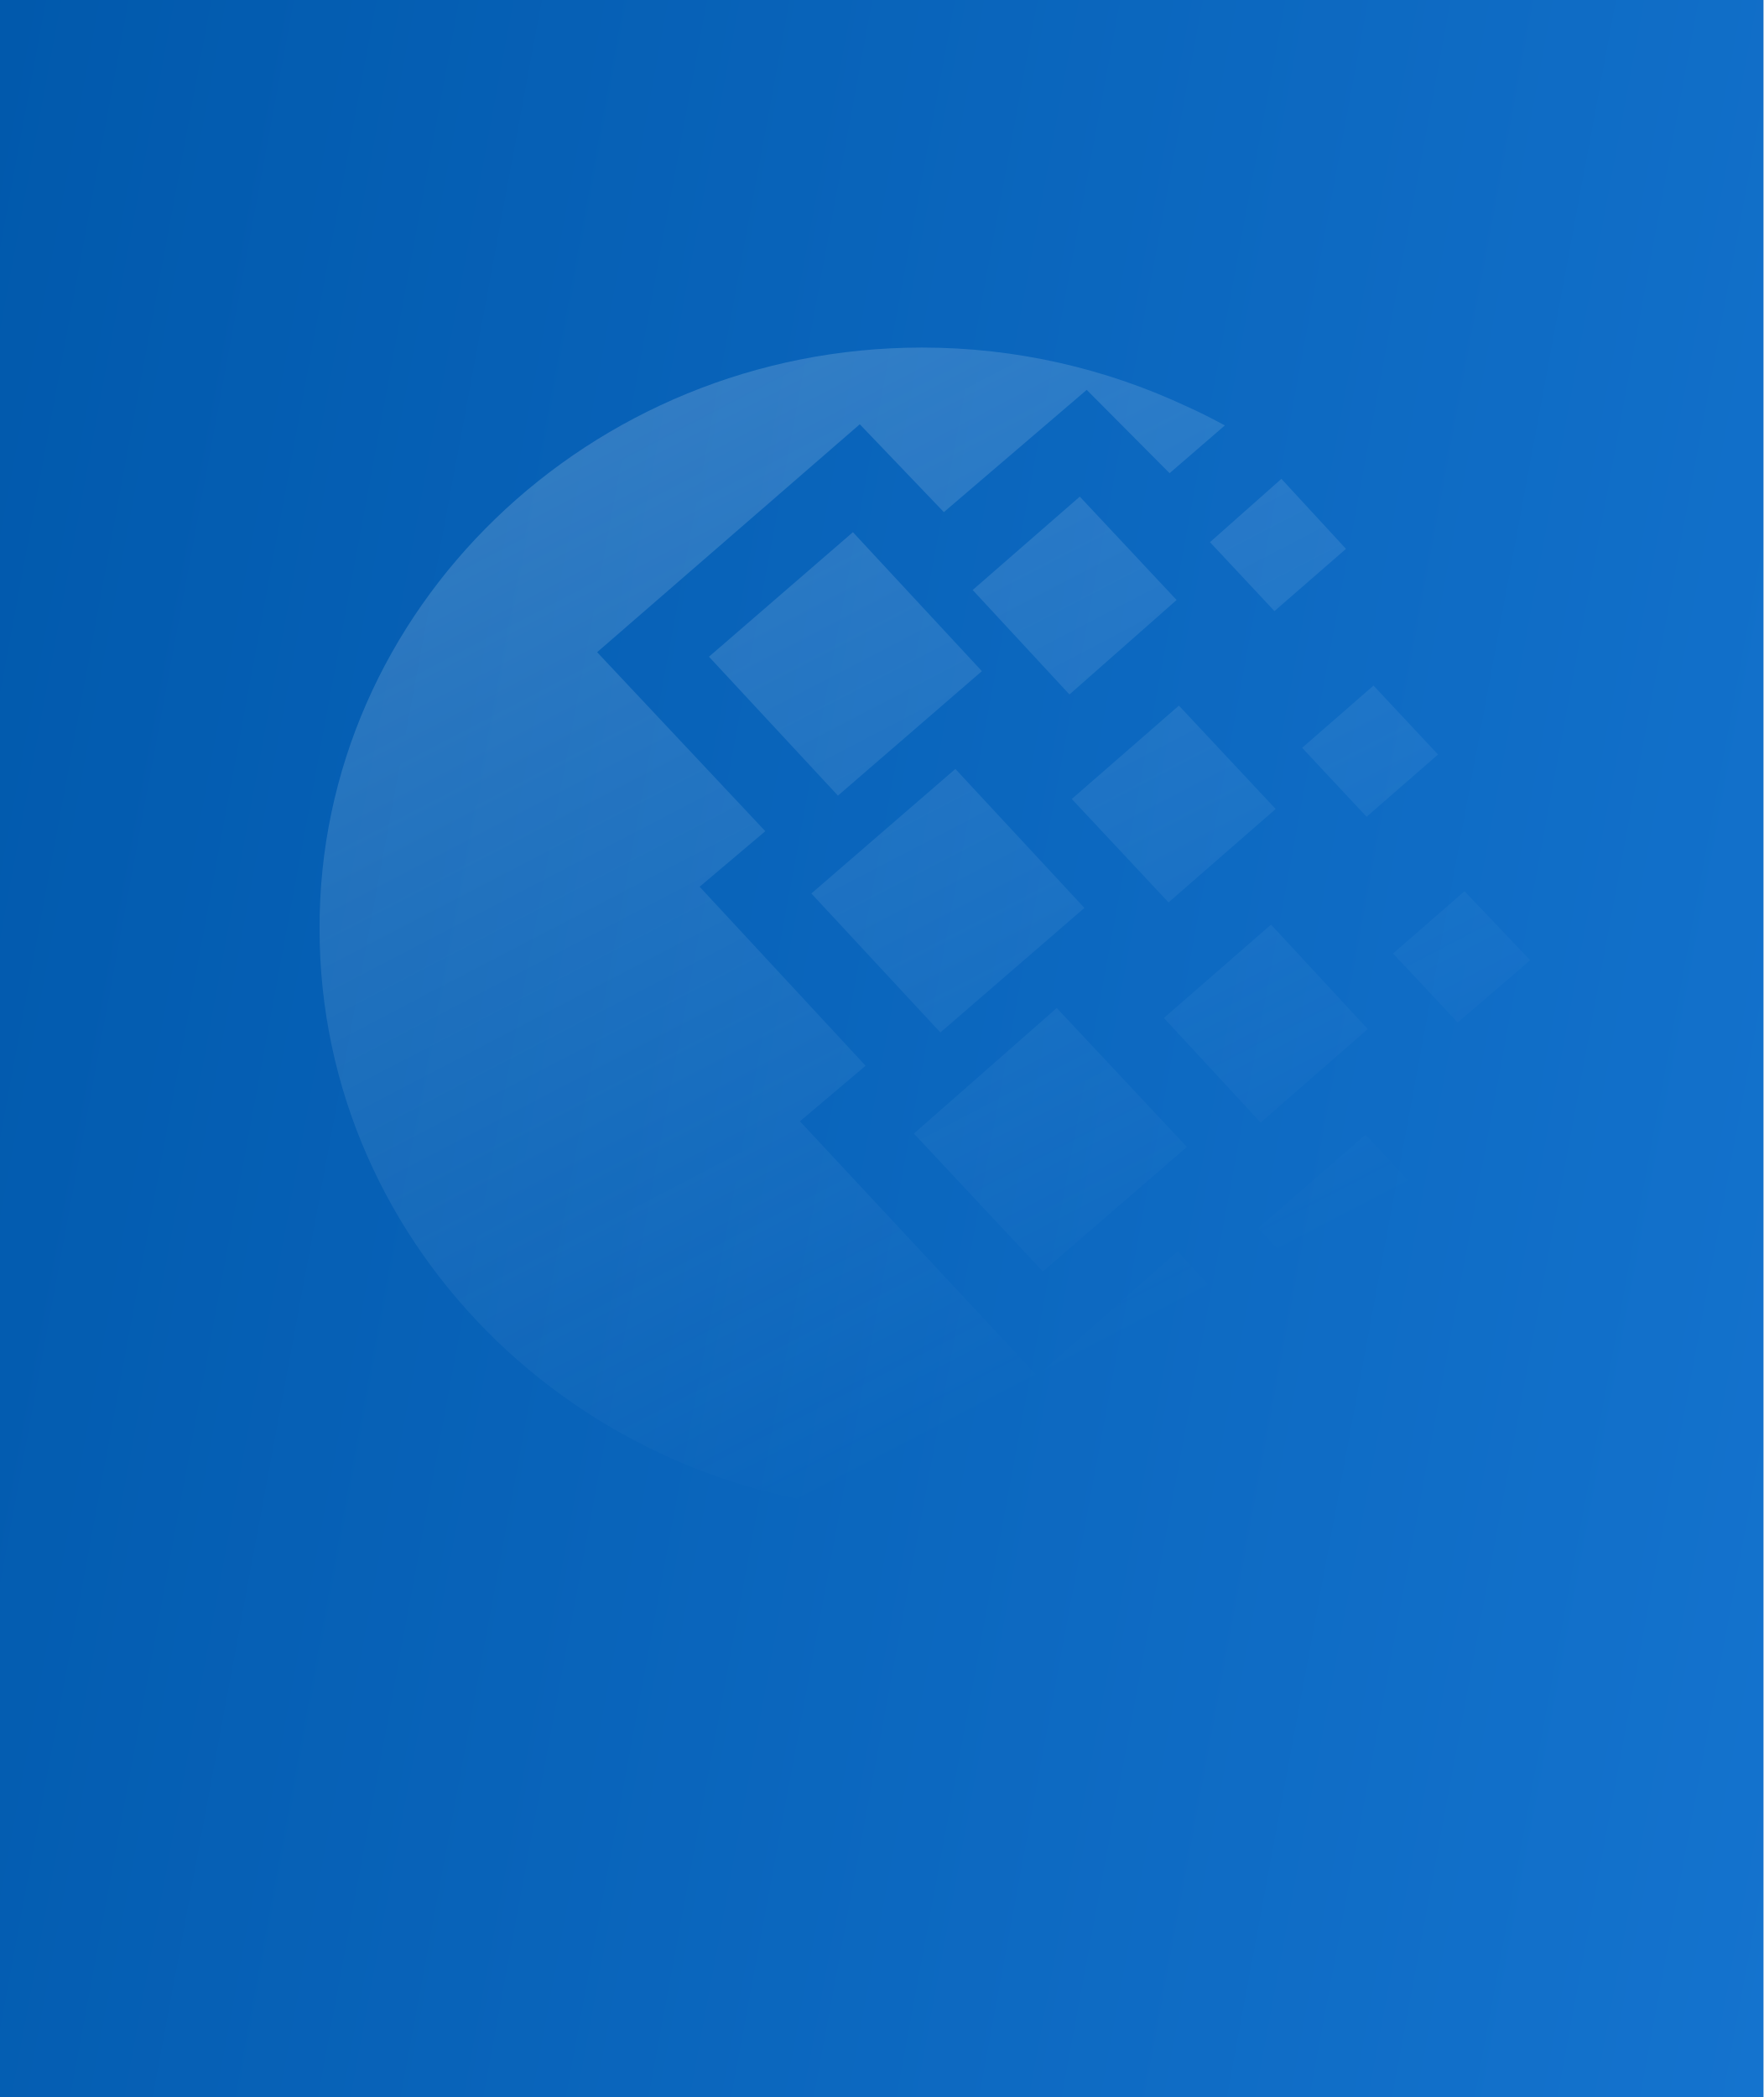
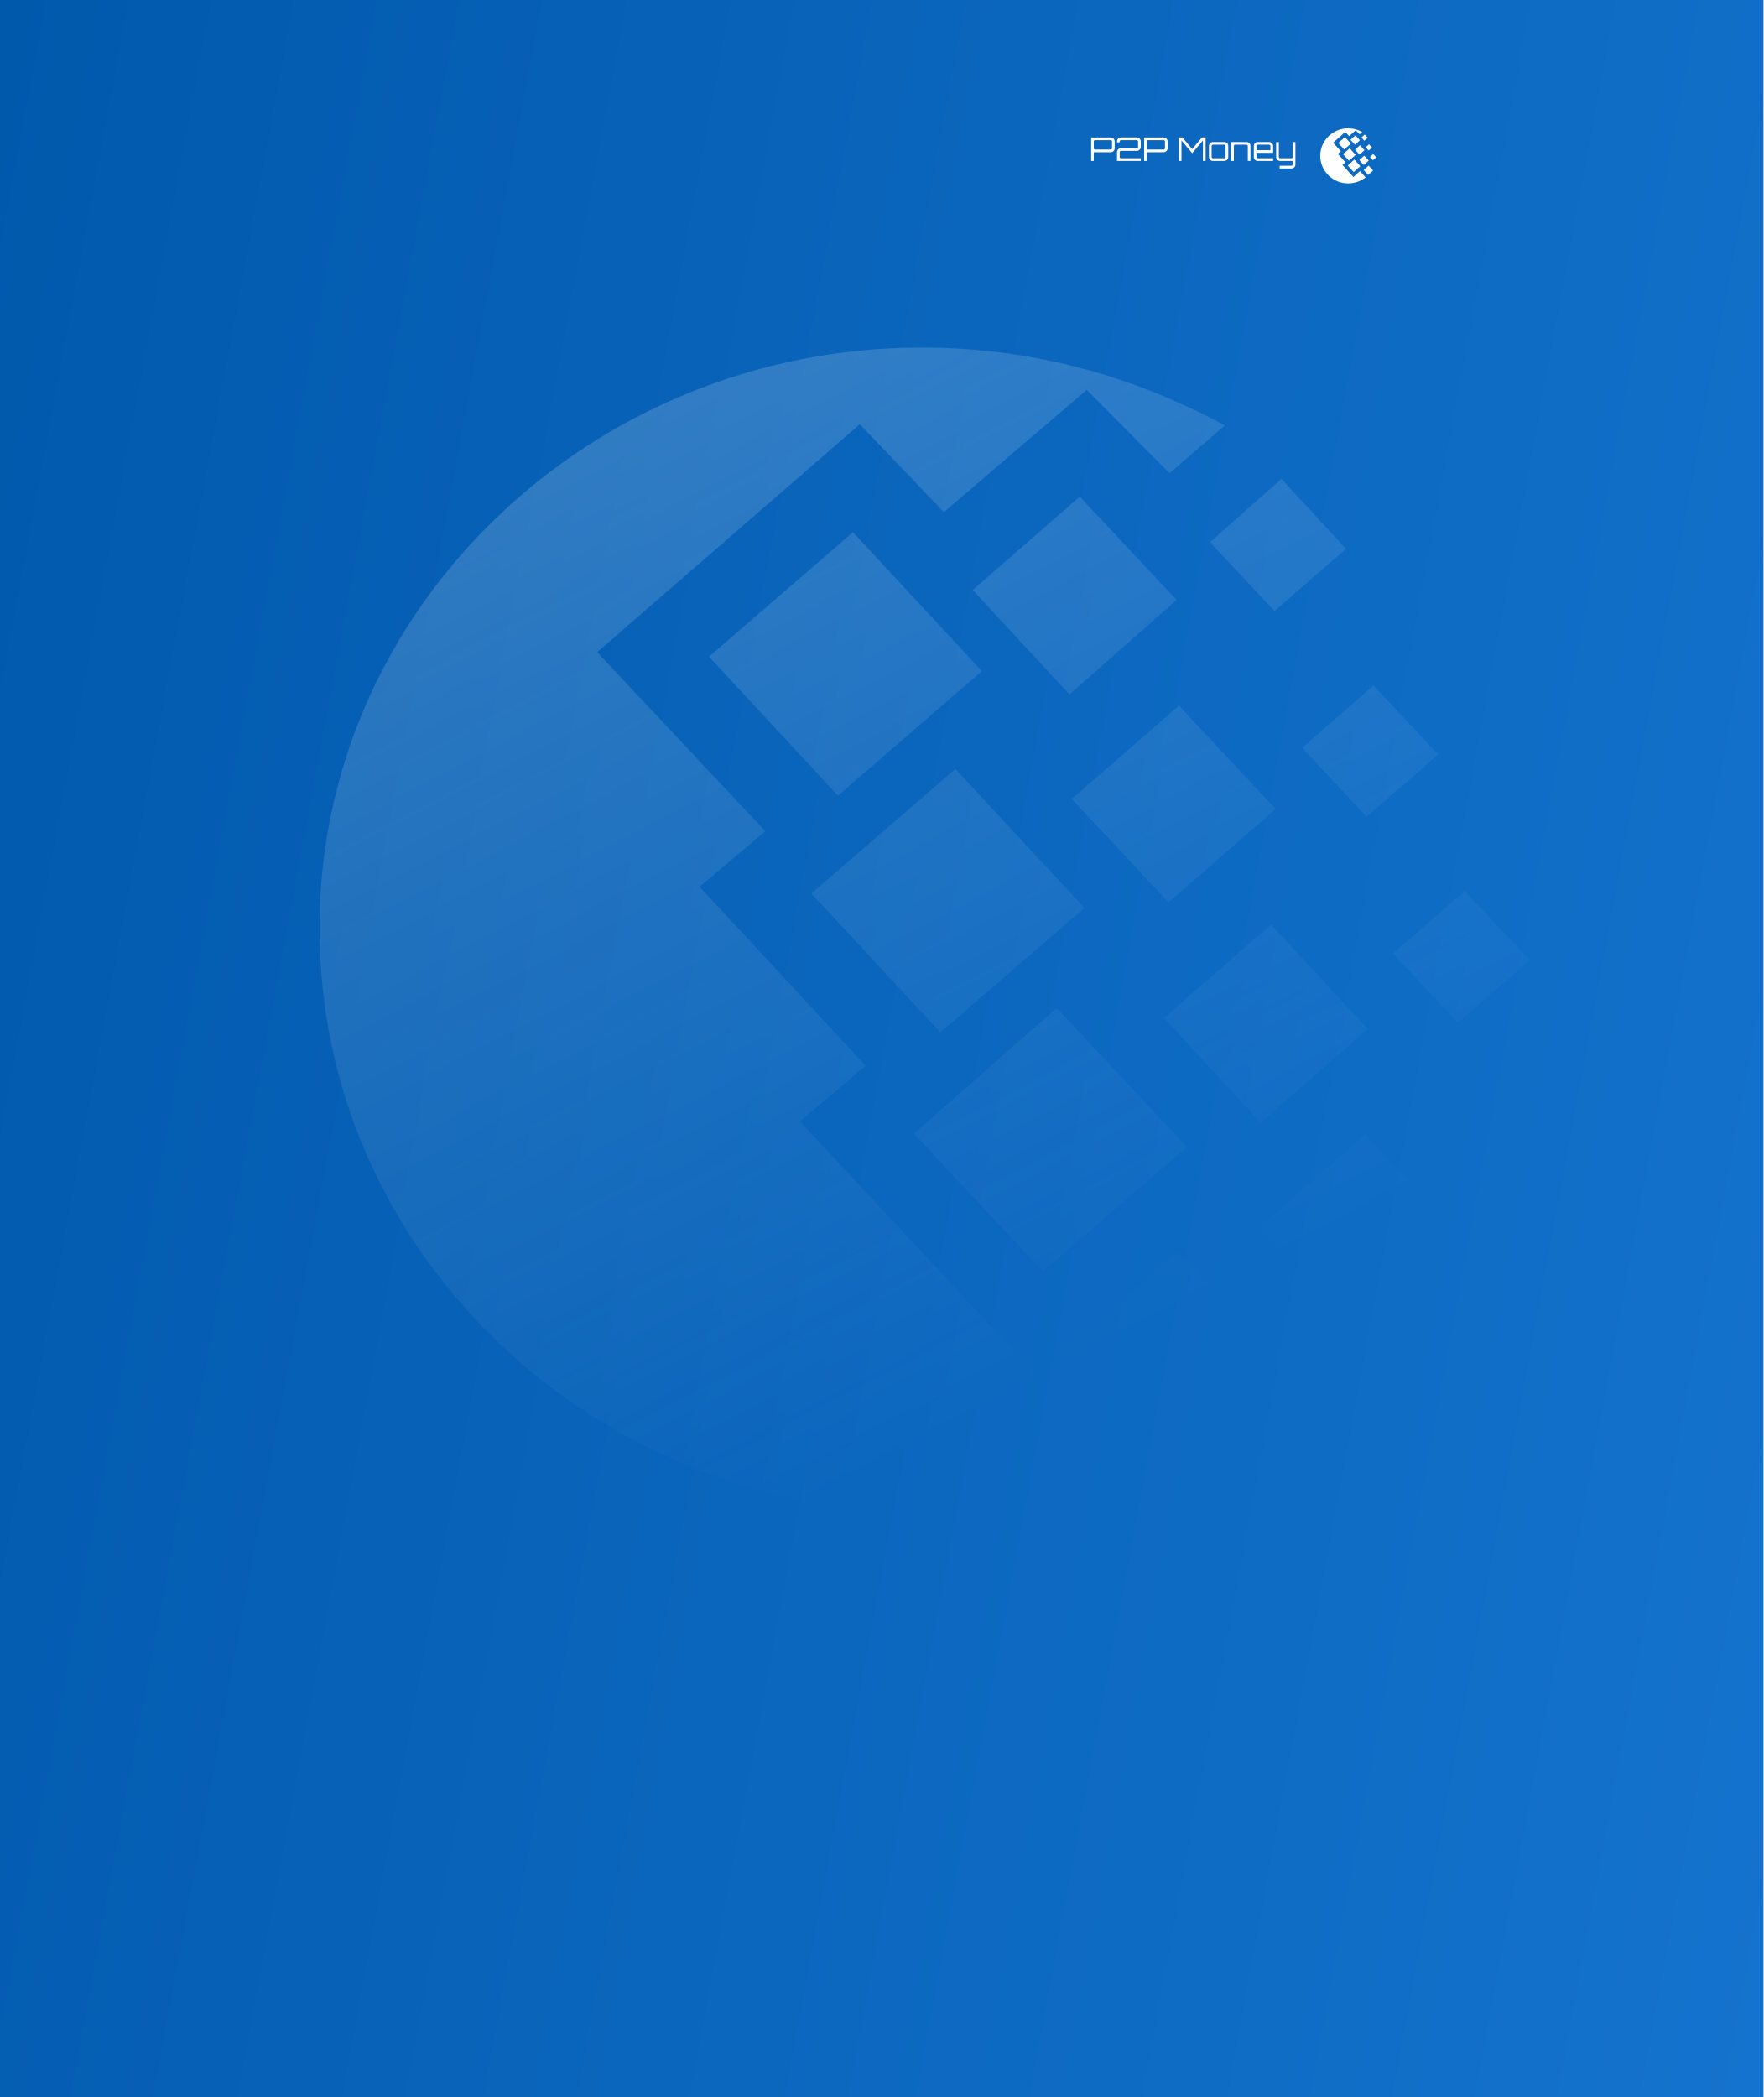
<svg xmlns="http://www.w3.org/2000/svg" width="756" height="899" viewBox="0 0 756 899" fill="none">
  <rect width="756" height="900" fill="url(#paint0_linear)" />
  <path d="M395.257 149C435.738 149 474.272 158.078 508.827 174.271C514.254 176.657 519.704 179.507 525.11 182.378L501.41 202.856L465.882 167.135L404.642 219.556L368.595 181.892L255.999 279.598L328.093 356.34L299.939 380.154L371.082 456.895L342.927 480.71L444.647 589.858L504.87 536.466L557.221 593.679C546.842 601.3 535.489 608.943 523.164 615.614C484.236 636.886 440.365 648.038 395.755 648C253.036 647.979 137.002 535.98 137.002 398.289C136.504 261.484 252.539 149 395.257 149ZM347.836 383.046L409.573 329.654L464.887 389.232L403.15 442.624L347.836 383.046ZM391.798 485.987L453.037 432.152L508.827 491.709L447.09 545.101L391.798 485.987ZM303.939 281.54L365.654 228.148L420.947 287.726L359.232 341.097L303.939 281.54ZM416.99 252.934L462.919 212.906L504.416 257.219L458.486 297.733L416.99 252.934ZM498.988 436.417L544.896 396.389L586.371 441.167L540.441 481.237L498.988 436.417ZM539.468 526.501L585.398 486.452L626.851 530.787L580.943 571.279L539.468 526.501ZM558.238 320.597L588.836 293.912L616.493 323.468L585.873 350.154L558.238 320.597ZM518.731 232.434L549.35 205.284L577.029 235.305L546.366 261.991L518.731 232.434ZM597.226 408.781L627.846 382.096L656 411.653L624.905 438.338L597.226 408.781ZM459.481 342.532L505.41 302.504L546.885 346.818L500.956 386.867L459.481 342.532Z" fill="url(#paint1_linear)" />
+   <path d="M577.943 55C579.815 55 581.597 55.43 583.195 56.197C583.446 56.31 583.698 56.445 583.948 56.581L582.852 57.551L581.209 55.859L578.377 58.342L576.71 56.558L571.503 61.186L574.837 64.821L573.535 65.949L576.825 69.584L575.523 70.712L580.227 75.882L583.012 73.353L585.433 76.063C584.953 76.424 584.428 76.786 583.858 77.102C582.058 78.11 580.029 78.638 577.966 78.636C571.366 78.635 566 73.33 566 66.808C565.977 60.328 571.343 55 577.943 55ZM575.75 66.086L578.605 63.557L581.163 66.379L578.308 68.908L575.75 66.086ZM577.783 70.962L580.615 68.412L583.195 71.233L580.34 73.762L577.783 70.962ZM573.72 61.278L576.574 58.749L579.131 61.571L576.277 64.099L573.72 61.278ZM578.948 59.923L581.072 58.027L582.991 60.126L580.867 62.045L578.948 59.923ZM582.74 68.614L584.863 66.718L586.781 68.839L584.657 70.737L582.74 68.614ZM584.612 72.881L586.736 70.984L588.653 73.084L586.53 75.002L584.612 72.881ZM585.48 63.128L586.895 61.864L588.174 63.264L586.758 64.528L585.48 63.128ZM583.653 58.952L585.069 57.666L586.349 59.088L584.931 60.352L583.653 58.952ZM587.283 67.305L588.699 66.041L590.001 67.441L588.563 68.705L587.283 67.305ZM580.913 64.167L583.037 62.271L584.955 64.37L582.831 66.267L580.913 64.167Z" fill="white" />
+   <path d="M467.784 69V58.934H476.184C476.651 58.934 477.047 59.102 477.374 59.438C477.701 59.765 477.864 60.157 477.864 60.614V63.568C477.864 64.025 477.701 64.422 477.374 64.758C477.047 65.085 476.651 65.248 476.184 65.248H468.918V69H467.784ZM469.464 64.1H476.184C476.333 64.1 476.459 64.049 476.562 63.946C476.674 63.843 476.73 63.717 476.73 63.568V60.614C476.73 60.465 476.674 60.339 476.562 60.236C476.459 60.124 476.333 60.068 476.184 60.068H469.464C469.315 60.068 469.184 60.124 469.072 60.236C468.969 60.339 468.918 60.465 468.918 60.614V63.568C468.918 63.717 468.969 63.843 469.072 63.946C469.184 64.049 469.315 64.1 469.464 64.1ZM478.872 69V65.22C478.872 64.744 479.036 64.343 479.362 64.016C479.689 63.689 480.09 63.526 480.566 63.526H487.356C487.506 63.526 487.632 63.475 487.734 63.372C487.846 63.26 487.902 63.129 487.902 62.98V60.614C487.902 60.465 487.846 60.339 487.734 60.236C487.632 60.124 487.506 60.068 487.356 60.068H480.566C480.417 60.068 480.286 60.124 480.174 60.236C480.072 60.339 480.02 60.465 480.02 60.614V61.006H478.872V60.614C478.872 60.138 479.036 59.737 479.362 59.41C479.689 59.074 480.09 58.906 480.566 58.906H487.356C487.823 58.906 488.22 59.074 488.546 59.41C488.882 59.737 489.05 60.138 489.05 60.614V62.98C489.05 63.447 488.882 63.848 488.546 64.184C488.22 64.511 487.823 64.674 487.356 64.674H480.566C480.417 64.674 480.286 64.73 480.174 64.842C480.072 64.945 480.02 65.071 480.02 65.22V67.306C480.02 67.455 480.072 67.586 480.174 67.698C480.286 67.801 480.417 67.852 480.566 67.852H489.05V69H478.872ZM490.479 69V58.934H498.879C499.346 58.934 499.743 59.102 500.069 59.438C500.396 59.765 500.559 60.157 500.559 60.614V63.568C500.559 64.025 500.396 64.422 500.069 64.758C499.743 65.085 499.346 65.248 498.879 65.248H491.613V69H490.479ZM492.159 64.1H498.879C499.029 64.1 499.155 64.049 499.257 63.946C499.369 63.843 499.425 63.717 499.425 63.568V60.614C499.425 60.465 499.369 60.339 499.257 60.236C499.155 60.124 499.029 60.068 498.879 60.068H492.159C492.01 60.068 491.879 60.124 491.767 60.236C491.665 60.339 491.613 60.465 491.613 60.614V63.568C491.613 63.717 491.665 63.843 491.767 63.946C491.879 64.049 492.01 64.1 492.159 64.1ZM505.368 69V58.92H506.922L511.108 63.904L515.294 58.92H516.848V69H515.714V60.208L511.108 65.682L506.502 60.208V69H505.368ZM519.98 69C519.514 69 519.112 68.837 518.776 68.51C518.45 68.174 518.286 67.773 518.286 67.306V62.574C518.286 62.107 518.45 61.711 518.776 61.384C519.112 61.048 519.514 60.88 519.98 60.88H524.852C525.328 60.88 525.73 61.048 526.056 61.384C526.392 61.711 526.56 62.107 526.56 62.574V67.306C526.56 67.773 526.392 68.174 526.056 68.51C525.73 68.837 525.328 69 524.852 69H519.98ZM519.98 67.852H524.852C525.002 67.852 525.128 67.801 525.23 67.698C525.342 67.586 525.398 67.455 525.398 67.306V62.574C525.398 62.425 525.342 62.299 525.23 62.196C525.128 62.084 525.002 62.028 524.852 62.028H519.98C519.831 62.028 519.7 62.084 519.588 62.196C519.486 62.299 519.434 62.425 519.434 62.574V67.306C519.434 67.455 519.486 67.586 519.588 67.698C519.7 67.801 519.831 67.852 519.98 67.852ZM527.817 69V60.88H534.397C534.863 60.88 535.26 61.048 535.587 61.384C535.923 61.711 536.091 62.107 536.091 62.574V69H534.943V62.574C534.943 62.425 534.887 62.299 534.775 62.196C534.672 62.084 534.546 62.028 534.397 62.028H529.525C529.375 62.028 529.245 62.084 529.133 62.196C529.021 62.299 528.965 62.425 528.965 62.574V69H527.817ZM539.217 69C538.75 69 538.349 68.837 538.013 68.51C537.686 68.174 537.523 67.773 537.523 67.306V62.574C537.523 62.107 537.686 61.711 538.013 61.384C538.349 61.048 538.75 60.88 539.217 60.88H544.089C544.565 60.88 544.966 61.048 545.293 61.384C545.629 61.711 545.797 62.107 545.797 62.574V65.514H538.671V67.306C538.671 67.455 538.722 67.586 538.825 67.698C538.937 67.801 539.067 67.852 539.217 67.852H545.797V69H539.217ZM538.671 64.366H544.635V62.574C544.635 62.425 544.579 62.299 544.467 62.196C544.364 62.084 544.238 62.028 544.089 62.028H539.217C539.067 62.028 538.937 62.084 538.825 62.196C538.722 62.299 538.671 62.425 538.671 62.574V64.366ZM548.588 72.22V71.058H553.656C553.805 71.058 553.931 71.002 554.034 70.89C554.146 70.787 554.202 70.661 554.202 70.512V69H548.784C548.317 69 547.916 68.837 547.58 68.51C547.253 68.174 547.09 67.773 547.09 67.306V60.908H548.238V67.306C548.238 67.455 548.289 67.586 548.392 67.698C548.504 67.801 548.635 67.852 548.784 67.852H553.656C553.805 67.852 553.931 67.801 554.034 67.698C554.146 67.586 554.202 67.455 554.202 67.306V60.908H555.35V70.512C555.35 70.988 555.187 71.389 554.86 71.716C554.533 72.052 554.132 72.22 553.656 72.22H548.588Z" fill="white" />
  <defs>
    <linearGradient id="paint0_linear" x1="-3.34751e-06" y1="11.072" x2="890.319" y2="176.321" gradientUnits="userSpaceOnUse">
      <stop stop-color="#0159AC" />
      <stop offset="1" stop-color="#1473CE" />
    </linearGradient>
    <linearGradient id="paint1_linear" x1="170.893" y1="149" x2="412.303" y2="612.102" gradientUnits="userSpaceOnUse">
      <stop stop-color="white" stop-opacity="0.2" />
      <stop offset="1" stop-color="#D8ECFF" stop-opacity="0" />
    </linearGradient>
  </defs>
</svg>
